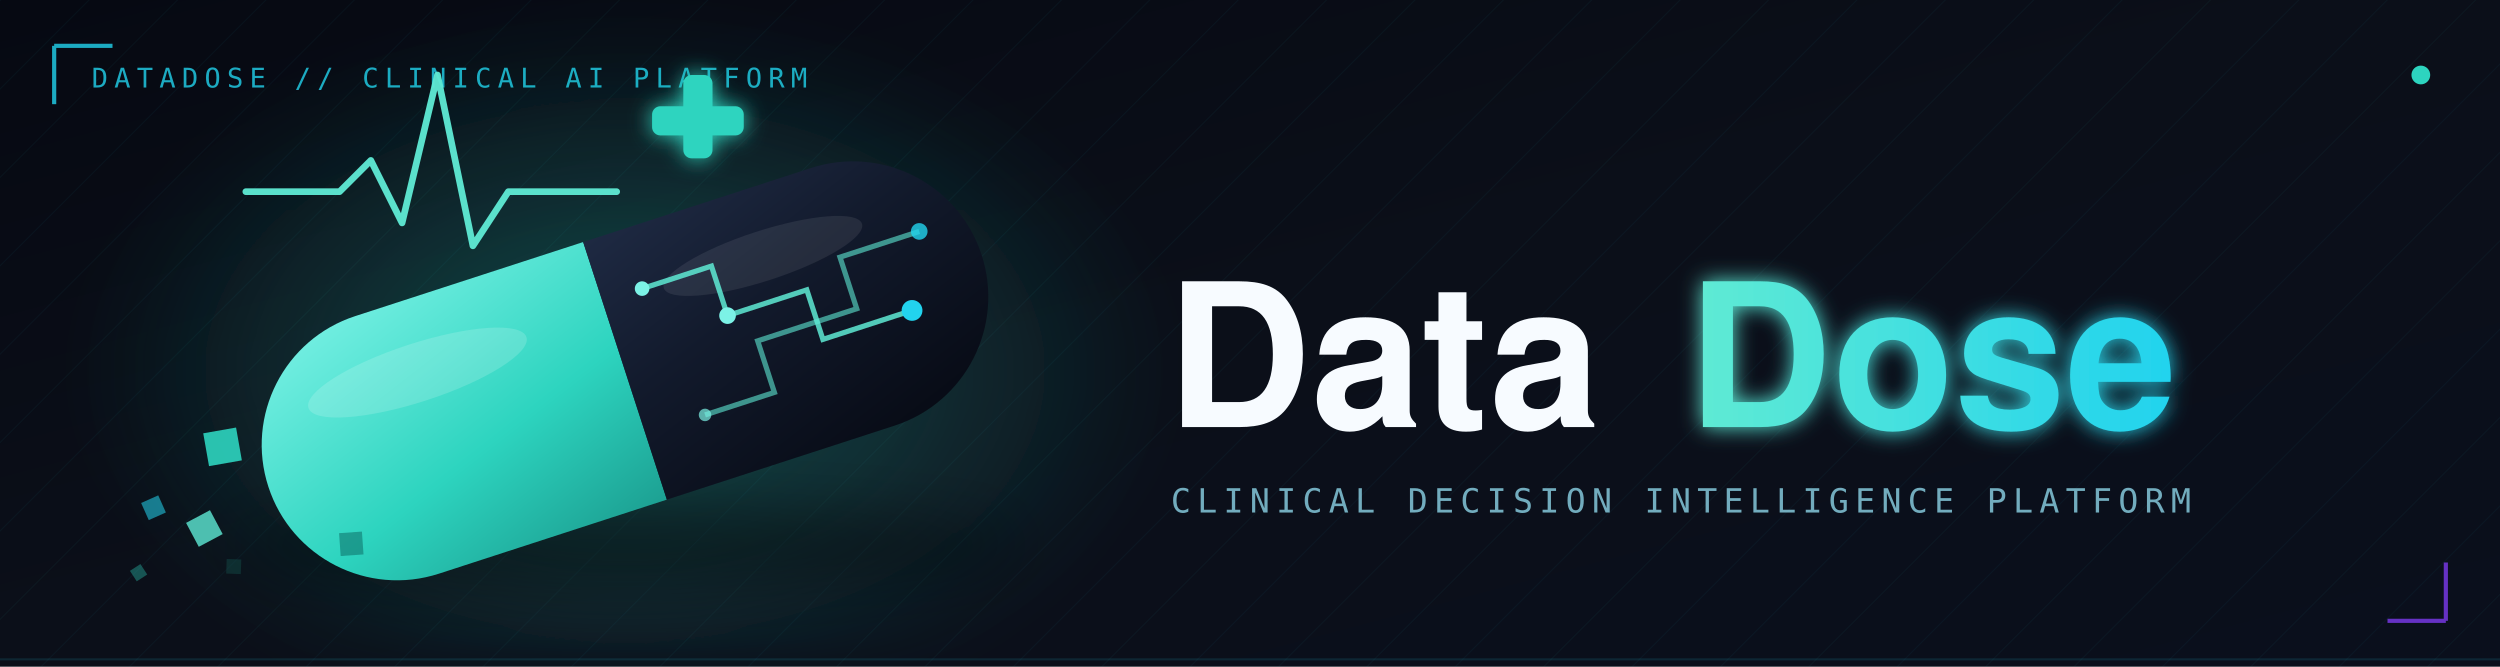
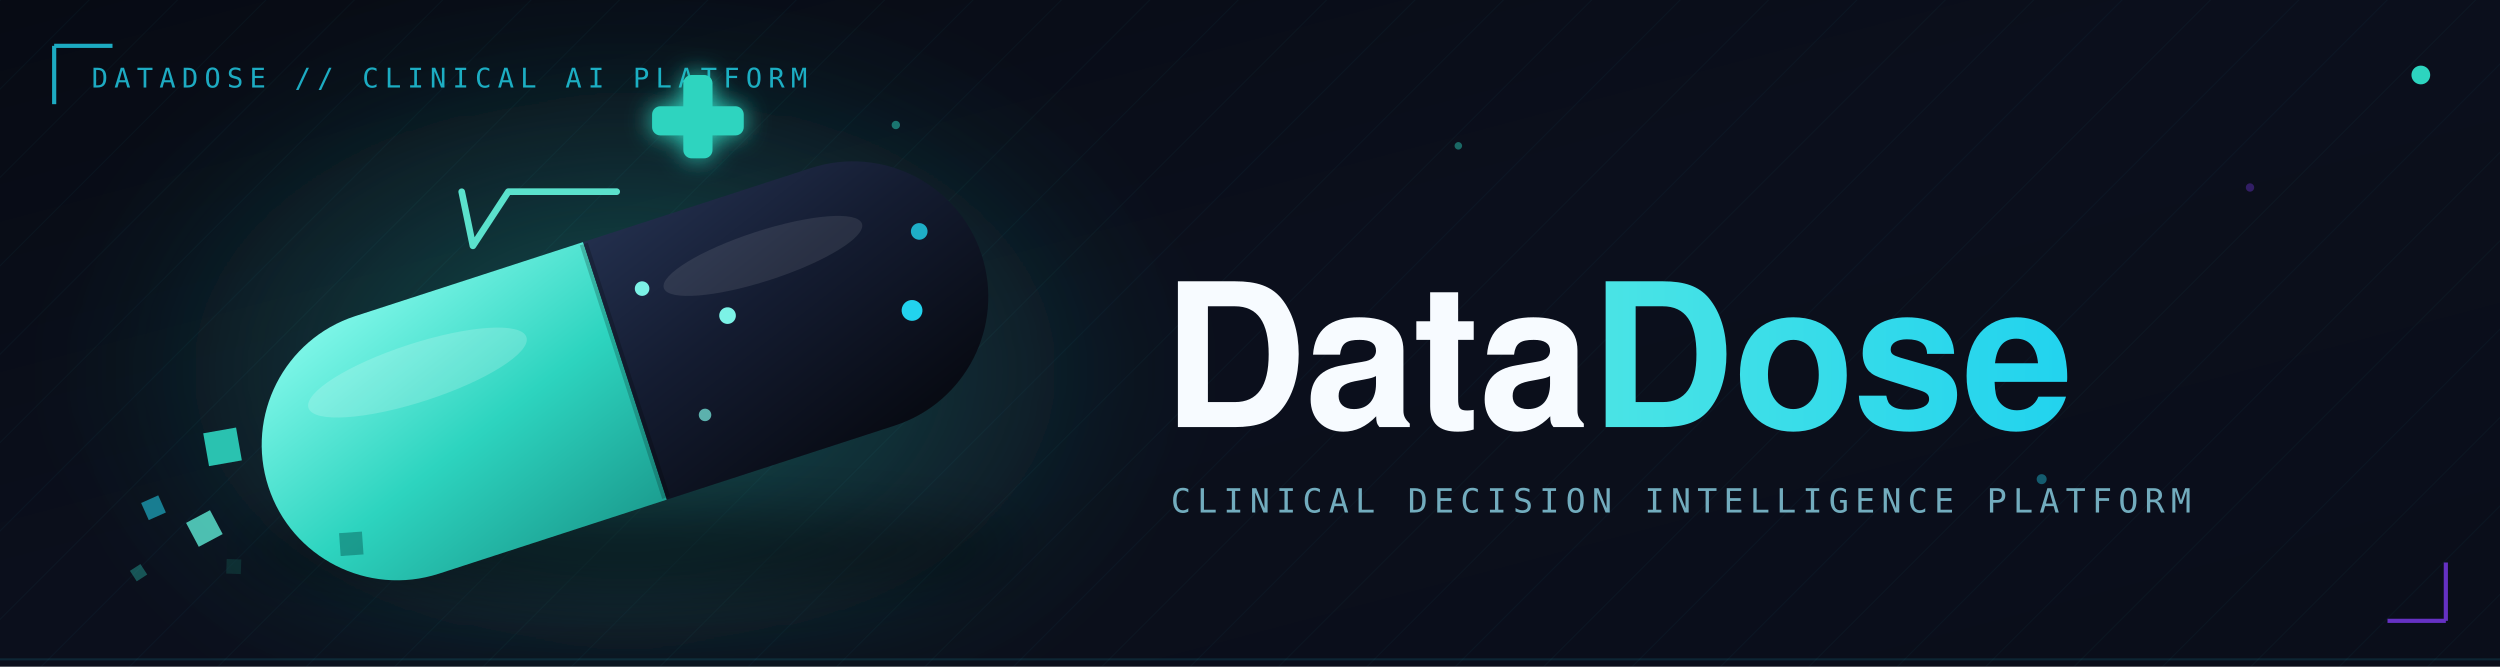
<svg xmlns="http://www.w3.org/2000/svg" viewBox="0 0 1200 320" role="img" aria-label="DataDose — Clinical Decision Intelligence Platform">
  <defs>
    <linearGradient id="heroBg" x1="0%" y1="0%" x2="100%" y2="100%">
-       <stop offset="0%" stop-color="#060912" />
-       <stop offset="48%" stop-color="#0b0f19" />
-       <stop offset="100%" stop-color="#0a0f1c" />
+       <stop offset="0%" stop-color="#070b14" />
+       <stop offset="45%" stop-color="#0b0f1c" />
+       <stop offset="100%" stop-color="#0a0e1a" />
    </linearGradient>
    <linearGradient id="tealCap" x1="0%" y1="0%" x2="100%" y2="100%">
-       <stop offset="0%" stop-color="#7CF2E6" />
-       <stop offset="45%" stop-color="#2DD4BF" />
+       <stop offset="0%" stop-color="#8CFCEF" />
+       <stop offset="42%" stop-color="#2DD4BF" />
      <stop offset="100%" stop-color="#0F766E" />
    </linearGradient>
    <linearGradient id="navyCap" x1="0%" y1="0%" x2="100%" y2="100%">
-       <stop offset="0%" stop-color="#283655" />
-       <stop offset="55%" stop-color="#121A2C" />
-       <stop offset="100%" stop-color="#060912" />
+       <stop offset="0%" stop-color="#2E3E63" />
+       <stop offset="55%" stop-color="#141C31" />
+       <stop offset="100%" stop-color="#05070d" />
    </linearGradient>
    <linearGradient id="wordDose" x1="0%" y1="0%" x2="100%" y2="0%">
-       <stop offset="0%" stop-color="#5EEAD4" />
+       <stop offset="0%" stop-color="#6EF3DD" />
      <stop offset="100%" stop-color="#22D3EE" />
    </linearGradient>
    <linearGradient id="edgeGrad" x1="0%" y1="0%" x2="100%" y2="0%">
      <stop offset="0%" stop-color="#2DD4BF" />
      <stop offset="100%" stop-color="#00D4FF" />
    </linearGradient>
    <linearGradient id="scanGrad" x1="0%" y1="0%" x2="100%" y2="0%">
      <stop offset="0%" stop-color="#00D4FF" stop-opacity="0" />
-       <stop offset="50%" stop-color="#00D4FF" stop-opacity="0.12" />
+       <stop offset="50%" stop-color="#00D4FF" stop-opacity="0.09" />
      <stop offset="100%" stop-color="#00D4FF" stop-opacity="0" />
    </linearGradient>
    <linearGradient id="baseGrad" x1="0%" y1="0%" x2="100%" y2="0%">
      <stop offset="0%" stop-color="#2DD4BF" stop-opacity="0" />
      <stop offset="50%" stop-color="#22D3EE" stop-opacity="0.9" />
      <stop offset="100%" stop-color="#7C3AED" stop-opacity="0" />
    </linearGradient>
    <radialGradient id="logoGlow" cx="50%" cy="50%" r="50%">
-       <stop offset="0%" stop-color="#2DD4BF" stop-opacity="0.32" />
+       <stop offset="0%" stop-color="#2DD4BF" stop-opacity="0.34" />
      <stop offset="100%" stop-color="#2DD4BF" stop-opacity="0" />
    </radialGradient>
+     <radialGradient id="vignette" cx="50%" cy="50%" r="78%">
+       <stop offset="55%" stop-color="#000000" stop-opacity="0" />
+       <stop offset="100%" stop-color="#000000" stop-opacity="0.4" />
+     </radialGradient>
    <pattern id="heroGrid" width="30" height="30" patternUnits="userSpaceOnUse" patternTransform="rotate(45)">
-       <line x1="0" y1="0" x2="0" y2="30" stroke="#22D3EE" stroke-width="0.6" opacity="0.06" />
+       <line x1="0" y1="0" x2="0" y2="30" stroke="#22D3EE" stroke-width="0.6" opacity="0.055" />
    </pattern>
    <filter id="softBlur" x="-80%" y="-80%" width="260%" height="260%">
      <feGaussianBlur stdDeviation="14" />
    </filter>
-     <filter id="textGlow" x="-40%" y="-40%" width="180%" height="180%">
-       <feGaussianBlur stdDeviation="5" result="b" />
+     <filter id="bigBlur" x="-120%" y="-120%" width="340%" height="340%">
+       <feGaussianBlur stdDeviation="26" />
+     </filter>
+     <filter id="textGlow" x="-50%" y="-50%" width="200%" height="200%">
+       <feGaussianBlur stdDeviation="6" result="b" />
+       <feMerge>
+         <feMergeNode in="b" />
+         <feMergeNode in="SourceGraphic" />
+       </feMerge>
+     </filter>
+     <filter id="capGlow" x="-60%" y="-60%" width="220%" height="220%">
+       <feGaussianBlur stdDeviation="3" result="b" />
      <feMerge>
        <feMergeNode in="b" />
        <feMergeNode in="SourceGraphic" />
      </feMerge>
    </filter>
    <clipPath id="capLeftClip">
      <rect x="-200" y="-80" width="200" height="160" />
    </clipPath>
    <clipPath id="capRightClip">
      <rect x="0" y="-80" width="200" height="160" />
    </clipPath>
  </defs>
  <rect width="1200" height="320" fill="url(#heroBg)" />
  <rect width="1200" height="320" fill="url(#heroGrid)" />
+   <g fill="#2DD4BF">
+     <circle cx="430" cy="60" r="2" opacity="0.5">
+       <animate attributeName="cy" values="60;40;60" dur="5s" repeatCount="indefinite" />
+       <animate attributeName="opacity" values="0.5;0.1;0.5" dur="5s" repeatCount="indefinite" />
+     </circle>
+     <circle cx="980" cy="230" r="2.4" opacity="0.4" fill="#22D3EE">
+       <animate attributeName="cy" values="230;255;230" dur="6.5s" repeatCount="indefinite" />
+       <animate attributeName="opacity" values="0.4;0.08;0.4" dur="6.5s" repeatCount="indefinite" />
+     </circle>
+     <circle cx="700" cy="70" r="1.8" opacity="0.45">
+       <animate attributeName="cy" values="70;90;70" dur="4.2s" repeatCount="indefinite" />
+       <animate attributeName="opacity" values="0.45;0.1;0.45" dur="4.2s" repeatCount="indefinite" />
+     </circle>
+     <circle cx="1080" cy="90" r="2" opacity="0.35" fill="#7C3AED">
+       <animate attributeName="cy" values="90;110;90" dur="7s" repeatCount="indefinite" />
+       <animate attributeName="opacity" values="0.35;0.05;0.35" dur="7s" repeatCount="indefinite" />
+     </circle>
+     <circle cx="140" cy="250" r="1.6" opacity="0.35">
+       <animate attributeName="cy" values="250;235;250" dur="5.6s" repeatCount="indefinite" />
+       <animate attributeName="opacity" values="0.35;0.08;0.35" dur="5.6s" repeatCount="indefinite" />
+     </circle>
+   </g>
  <rect x="-300" y="0" width="260" height="320" fill="url(#scanGrad)">
-     <animate attributeName="x" values="-300;1500" dur="6s" repeatCount="indefinite" />
+     <animate attributeName="x" values="-300;1500" dur="7s" repeatCount="indefinite" />
  </rect>
  <path d="M26 22 L26 50 M26 22 L54 22" stroke="#22D3EE" stroke-width="2" fill="none" opacity="0.8" />
  <path d="M1174 298 L1174 270 M1174 298 L1146 298" stroke="#7C3AED" stroke-width="2" fill="none" opacity="0.8" />
  <text x="44" y="42" font-family="'JetBrains Mono','Fira Code',Consolas,monospace" font-size="13" letter-spacing="3" fill="#22D3EE" opacity="0.8">DATADOSE // CLINICAL AI PLATFORM</text>
  <circle cx="1162" cy="36" r="4.5" fill="#2DD4BF">
    <animate attributeName="opacity" values="1;0.25;1" dur="2s" repeatCount="indefinite" />
  </circle>
-   <ellipse cx="300" cy="178" rx="260" ry="170" fill="url(#logoGlow)" filter="url(#softBlur)" />
-   <ellipse cx="300" cy="262" rx="190" ry="18" fill="#000000" opacity="0.35" filter="url(#softBlur)" />
+   <ellipse cx="300" cy="178" rx="260" ry="170" fill="url(#logoGlow)" filter="url(#bigBlur)">
+     <animate attributeName="rx" values="255;272;255" dur="4.5s" repeatCount="indefinite" />
+     <animate attributeName="ry" values="165;178;165" dur="4.5s" repeatCount="indefinite" />
+   </ellipse>
+   <ellipse cx="300" cy="264" rx="188" ry="17" fill="#000000" opacity="0.4" filter="url(#softBlur)" />
  <g transform="translate(300,178) rotate(-18)">
    <g clip-path="url(#capLeftClip)">
      <rect x="-180" y="-65" width="360" height="130" rx="65" ry="65" fill="url(#tealCap)" />
    </g>
    <g clip-path="url(#capRightClip)">
      <rect x="-180" y="-65" width="360" height="130" rx="65" ry="65" fill="url(#navyCap)" />
    </g>
-     <ellipse cx="-95" cy="-30" rx="55" ry="14" fill="#FFFFFF" opacity="0.16" />
-     <ellipse cx="80" cy="-32" rx="50" ry="12" fill="#FFFFFF" opacity="0.08" />
-     <path d="M20,-35 L55,-35 L55,-10 L95,-10 L95,15 L140,15" stroke="#5EEAD4" stroke-width="2.5" fill="none" opacity="0.85" />
-     <path d="M30,32 L65,32 L65,6 L115,6 L115,-20 L155,-20" stroke="#5EEAD4" stroke-width="2.5" fill="none" opacity="0.6" />
+     <rect x="-2" y="-64" width="4" height="128" fill="#000000" opacity="0.2" />
+     <ellipse cx="-95" cy="-30" rx="55" ry="14" fill="#FFFFFF" opacity="0.18" />
+     <ellipse cx="80" cy="-32" rx="50" ry="12" fill="#FFFFFF" opacity="0.09" />
+     <g filter="url(#capGlow)">
+       <path d="M20,-35 L55,-35 L55,-10 L95,-10 L95,15 L140,15" stroke="#5EEAD4" stroke-width="2.5" fill="none" opacity="0.9" stroke-dasharray="260" stroke-dashoffset="260">
+         <animate attributeName="stroke-dashoffset" values="260;0;0;260" keyTimes="0;0.3;0.85;1" dur="5s" repeatCount="indefinite" />
+       </path>
+       <path d="M30,32 L65,32 L65,6 L115,6 L115,-20 L155,-20" stroke="#5EEAD4" stroke-width="2.5" fill="none" opacity="0.65" stroke-dasharray="260" stroke-dashoffset="260">
+         <animate attributeName="stroke-dashoffset" values="260;0;0;260" keyTimes="0;0.3;0.85;1" dur="5s" begin="0.4s" repeatCount="indefinite" />
+       </path>
+     </g>
    <circle cx="20" cy="-35" r="3.5" fill="#7CF2E6" />
    <circle cx="55" cy="-10" r="4" fill="#7CF2E6" />
    <circle cx="140" cy="15" r="5" fill="#22D3EE">
      <animate attributeName="opacity" values="1;0.35;1" dur="1.8s" repeatCount="indefinite" />
+       <animate attributeName="r" values="5;6.2;5" dur="1.8s" repeatCount="indefinite" />
    </circle>
    <circle cx="30" cy="32" r="3" fill="#7CF2E6" opacity="0.7" />
    <circle cx="155" cy="-20" r="4" fill="#22D3EE" opacity="0.8">
      <animate attributeName="opacity" values="0.8;0.25;0.8" dur="2.4s" repeatCount="indefinite" />
    </circle>
-     <rect x="-203" y="-33" width="16" height="16" fill="#2DD4BF" opacity="0.9" transform="rotate(8,-195,-25)" />
-     <rect x="-222" y="3" width="13" height="13" fill="#5EEAD4" opacity="0.8" transform="rotate(-10,-215,9)" />
-     <rect x="-156" y="33" width="11" height="11" fill="#0F766E" opacity="0.6" transform="rotate(14,-150,38)" />
-     <rect x="-240" y="-12" width="9" height="9" fill="#22D3EE" opacity="0.55" transform="rotate(-6,-235,-7)" />
-     <rect x="-211" y="28" width="7" height="7" fill="#134E4A" opacity="0.45" transform="rotate(20,-207,31)" />
-     <rect x="-255" y="17" width="6" height="6" fill="#2DD4BF" opacity="0.35" transform="rotate(-15,-252,20)" />
+     <g>
+       <rect x="-203" y="-33" width="16" height="16" fill="#2DD4BF" opacity="0.9" transform="rotate(8,-195,-25)">
+         <animate attributeName="opacity" values="0.9;0.5;0.9" dur="3.2s" repeatCount="indefinite" />
+       </rect>
+       <rect x="-222" y="3" width="13" height="13" fill="#5EEAD4" opacity="0.8" transform="rotate(-10,-215,9)">
+         <animate attributeName="opacity" values="0.8;0.4;0.8" dur="2.8s" repeatCount="indefinite" />
+       </rect>
+       <rect x="-156" y="33" width="11" height="11" fill="#0F766E" opacity="0.6" transform="rotate(14,-150,38)" />
+       <rect x="-240" y="-12" width="9" height="9" fill="#22D3EE" opacity="0.55" transform="rotate(-6,-235,-7)">
+         <animate attributeName="opacity" values="0.55;0.2;0.55" dur="3.6s" repeatCount="indefinite" />
+       </rect>
+       <rect x="-211" y="28" width="7" height="7" fill="#134E4A" opacity="0.45" transform="rotate(20,-207,31)" />
+       <rect x="-255" y="17" width="6" height="6" fill="#2DD4BF" opacity="0.35" transform="rotate(-15,-252,20)">
+         <animate attributeName="opacity" values="0.35;0.1;0.35" dur="4s" repeatCount="indefinite" />
+       </rect>
+     </g>
  </g>
-   <path d="M118,92 L163,92 L178,77 L193,107 L210,36 L227,118 L244,92 L296,92" stroke="#5EEAD4" stroke-width="3.2" fill="none" stroke-linecap="round" stroke-linejoin="round" opacity="0.95" />
+   <path d="M118,92 L163,92 L178,77 L193,107 L210,36 L227,118 L244,92 L296,92" stroke="#5EEAD4" stroke-width="3.2" fill="none" stroke-linecap="round" stroke-linejoin="round" opacity="0.95" stroke-dasharray="230" stroke-dashoffset="230">
+     <animate attributeName="stroke-dashoffset" values="230;0;0;230" keyTimes="0;0.35;0.9;1" dur="4.6s" repeatCount="indefinite" />
+   </path>
  <g filter="url(#textGlow)">
    <rect x="328" y="36" width="14" height="40" rx="4" fill="#2DD4BF" />
-     <rect x="313" y="51" width="44" height="14" rx="4" fill="#2DD4BF" />
+     <rect x="313" y="51" width="44" height="14" rx="4" fill="#2DD4BF">
+       <animate attributeName="opacity" values="1;0.6;1" dur="2s" repeatCount="indefinite" />
+     </rect>
  </g>
-   <text x="560" y="205" font-family="'Segoe UI',Helvetica,Arial,sans-serif" font-size="96" font-weight="800" fill="#F7FBFF" textLength="232" lengthAdjust="spacingAndGlyphs">Data</text>
-   <text x="810" y="205" font-family="'Segoe UI',Helvetica,Arial,sans-serif" font-size="96" font-weight="800" fill="url(#wordDose)" textLength="232" lengthAdjust="spacingAndGlyphs" filter="url(#textGlow)">Dose</text>
+   <text x="558" y="205" font-family="'Segoe UI',Helvetica,Arial,sans-serif" font-size="96" font-weight="800" letter-spacing="-1" fill="#F7FBFF">Data<tspan fill="url(#wordDose)" filter="url(#textGlow)">Dose</tspan>
+   </text>
  <text x="562" y="246" font-family="'JetBrains Mono','Fira Code',Consolas,monospace" font-size="16" letter-spacing="3" fill="#8FD9EC" opacity="0.78">CLINICAL DECISION INTELLIGENCE PLATFORM</text>
  <line x1="562" y1="262" x2="562" y2="262" stroke="url(#edgeGrad)" stroke-width="3" stroke-linecap="round">
    <animate attributeName="x2" values="562;740;562" dur="3.6s" repeatCount="indefinite" />
  </line>
  <rect x="0" y="316" width="1200" height="1" fill="#22D3EE" opacity="0.12" />
  <rect x="-320" y="314.5" width="320" height="3" fill="url(#baseGrad)">
    <animate attributeName="x" values="-320;1220" dur="4s" repeatCount="indefinite" />
  </rect>
</svg>
